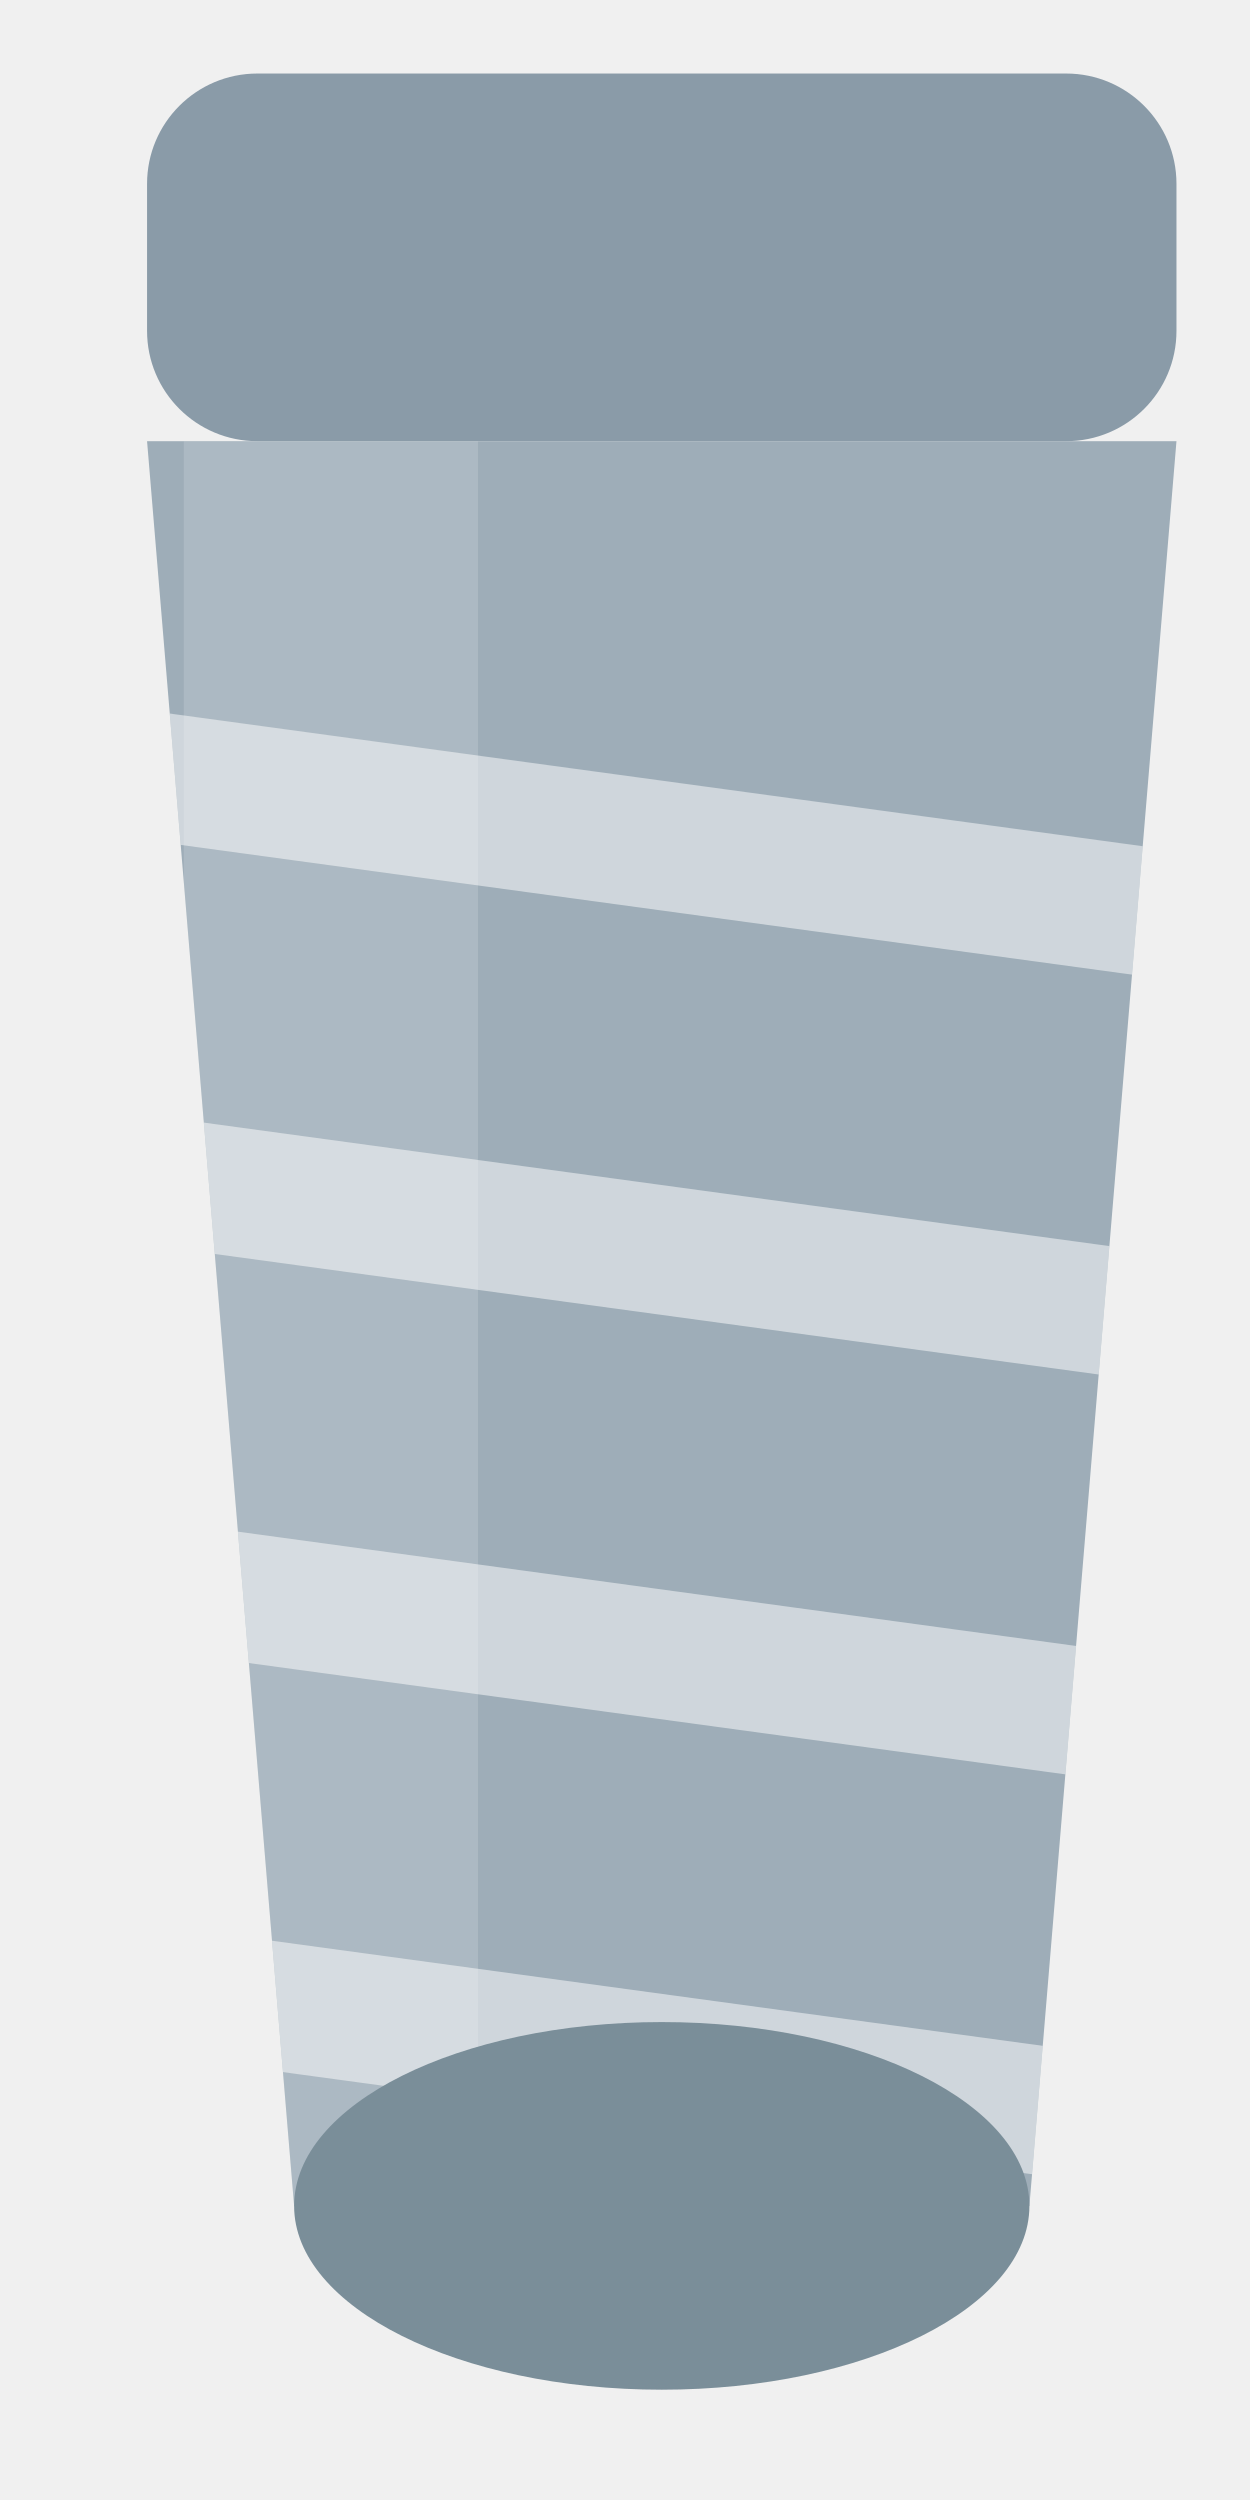
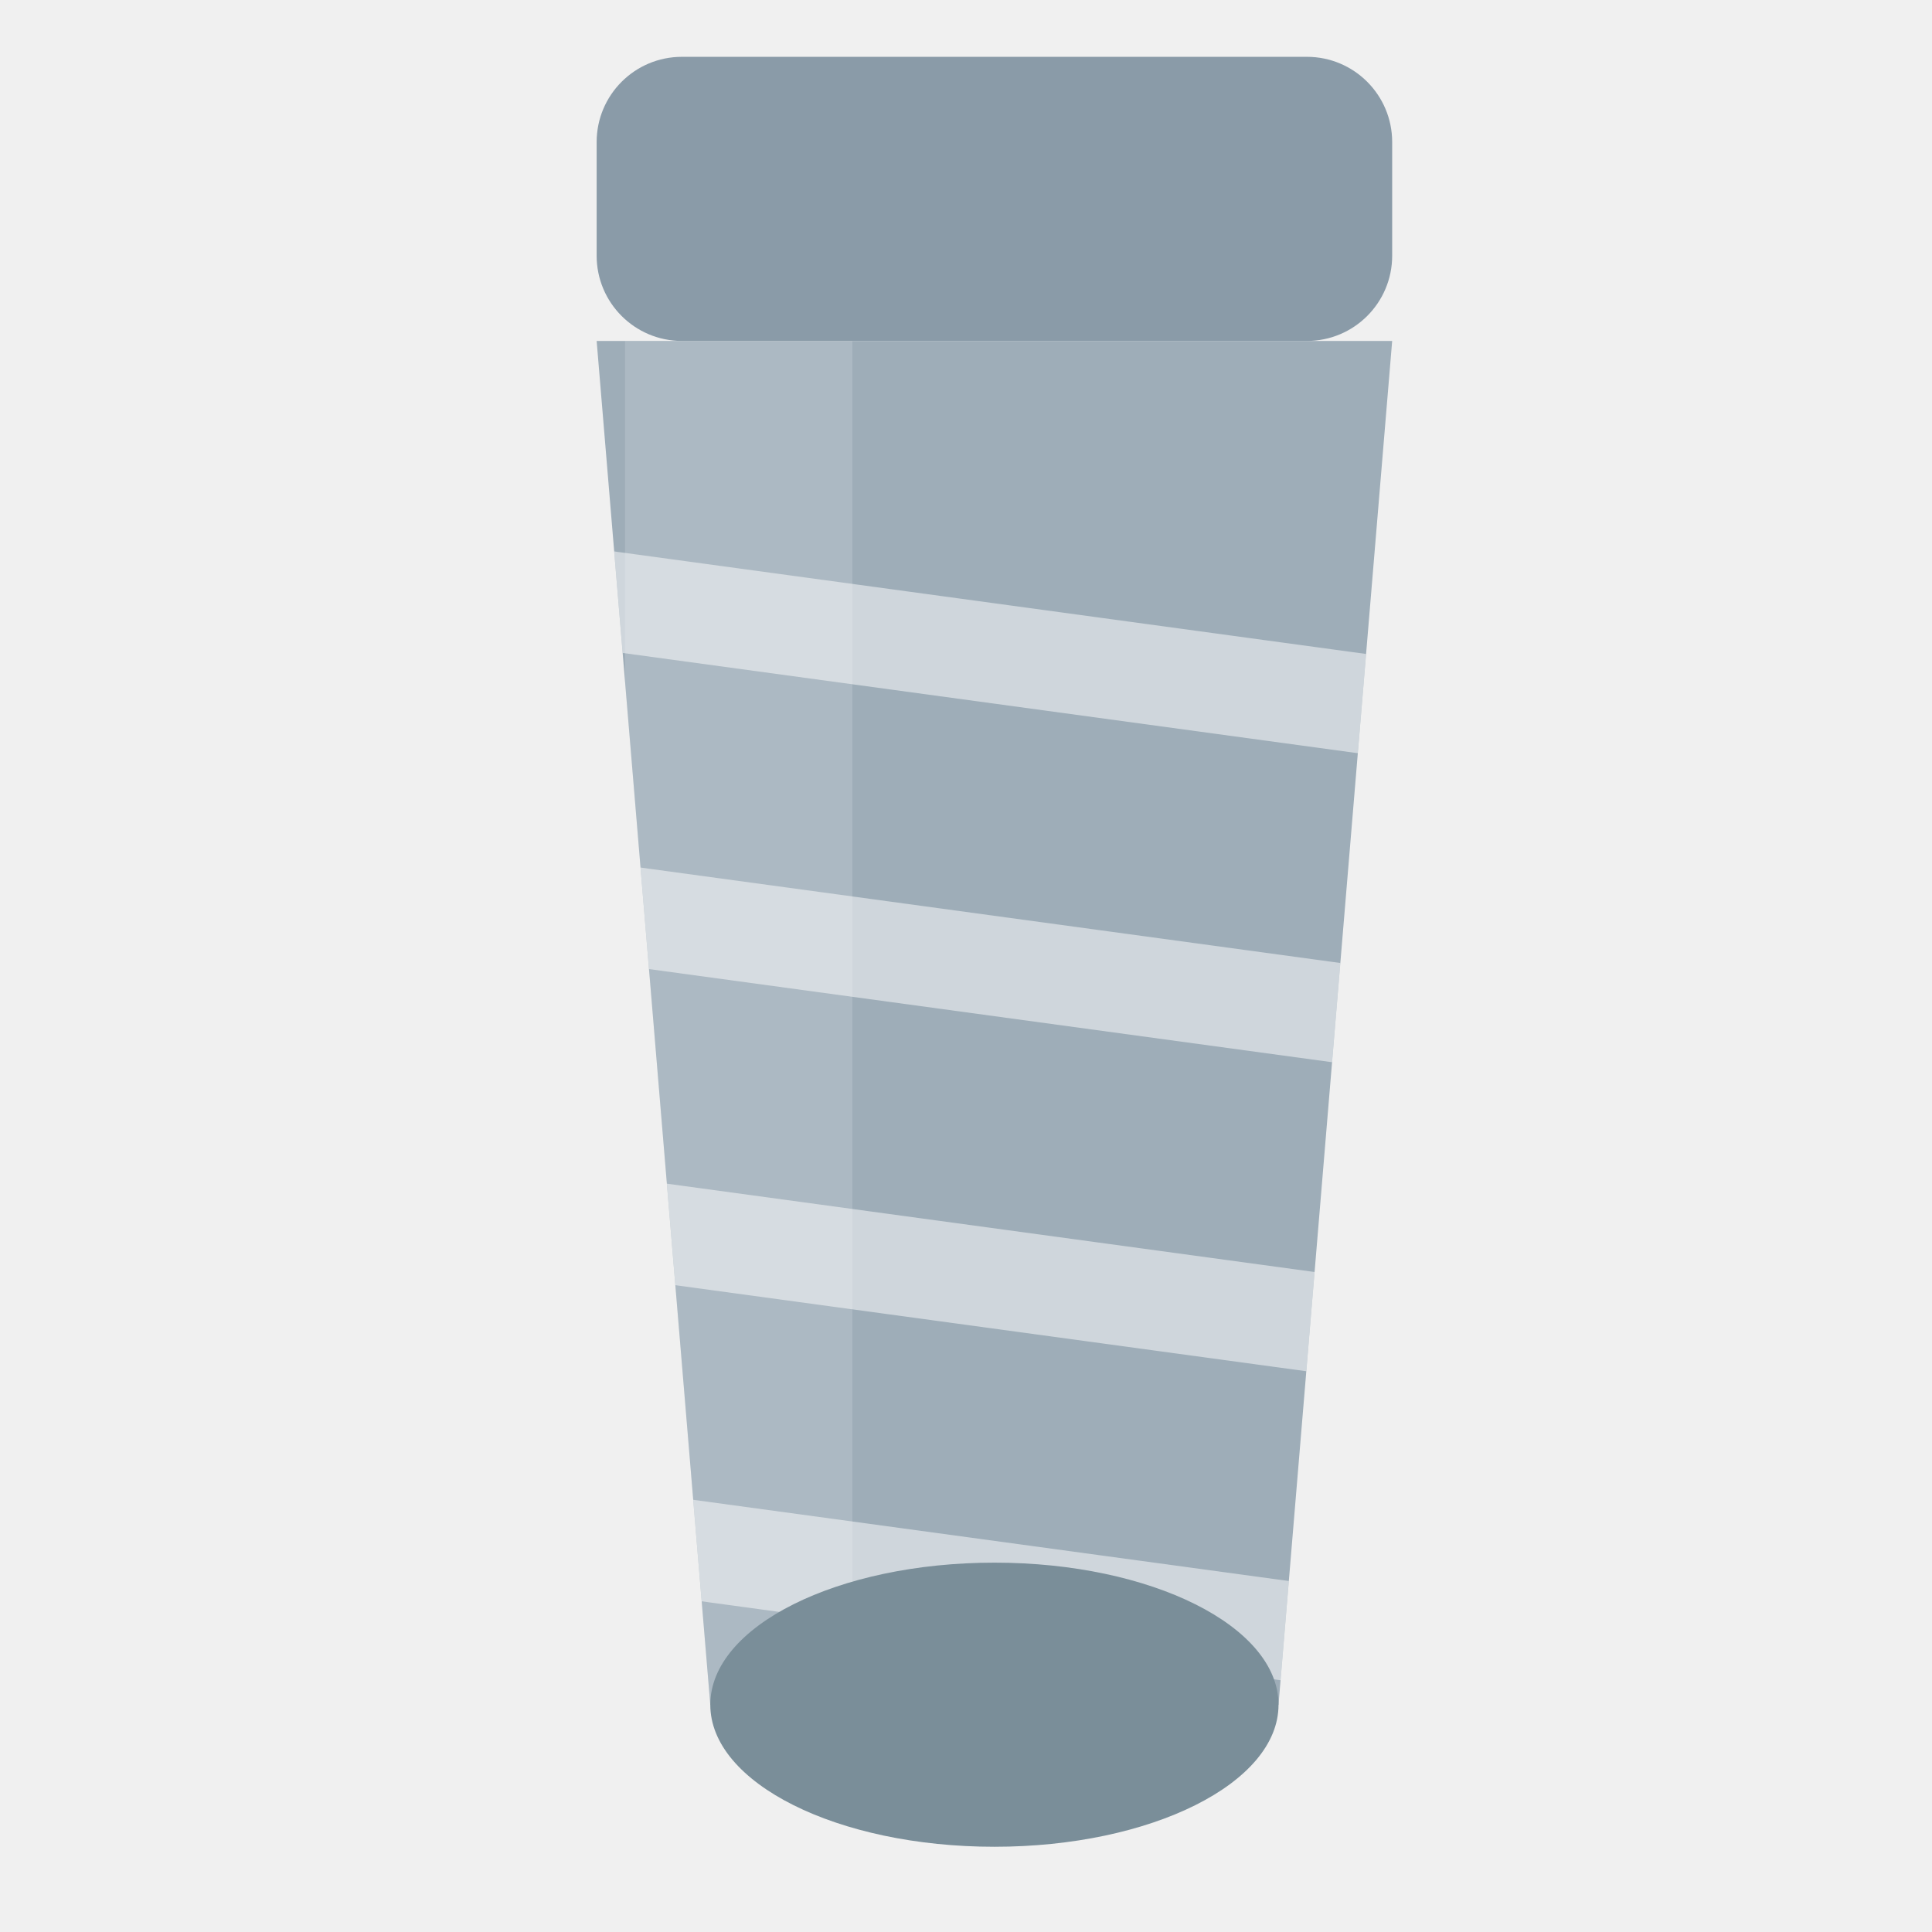
- <svg xmlns="http://www.w3.org/2000/svg" viewBox="14 2 34 68">
+ <svg xmlns="http://www.w3.org/2000/svg" viewBox="-3 2 68 68">
  <rect x="18" y="4" width="28" height="10" rx="3" fill="#8a9ba8" />
  <path d="M18 14 L46 14 L42 62 Q32 68 22 62 Z" fill="#9eadb8" />
  <clipPath id="body-clip">
    <path d="M18 14 L46 14 L42 62 Q32 68 22 62 Z" />
  </clipPath>
  <g clip-path="url(#body-clip)" fill="none" stroke="white" stroke-width="3.5" opacity="0.5">
    <line x1="10" y1="22" x2="54" y2="28" />
    <line x1="10" y1="33" x2="54" y2="39" />
    <line x1="10" y1="44" x2="54" y2="50" />
    <line x1="10" y1="55" x2="54" y2="61" />
  </g>
  <clipPath id="body-clip2">
    <path d="M18 14 L46 14 L42 62 Q32 68 22 62 Z" />
  </clipPath>
  <rect x="19" y="14" width="8" height="50" fill="white" opacity="0.15" clip-path="url(#body-clip2)" />
  <ellipse cx="32" cy="62" rx="10" ry="5" fill="#7a8e99" />
</svg>
